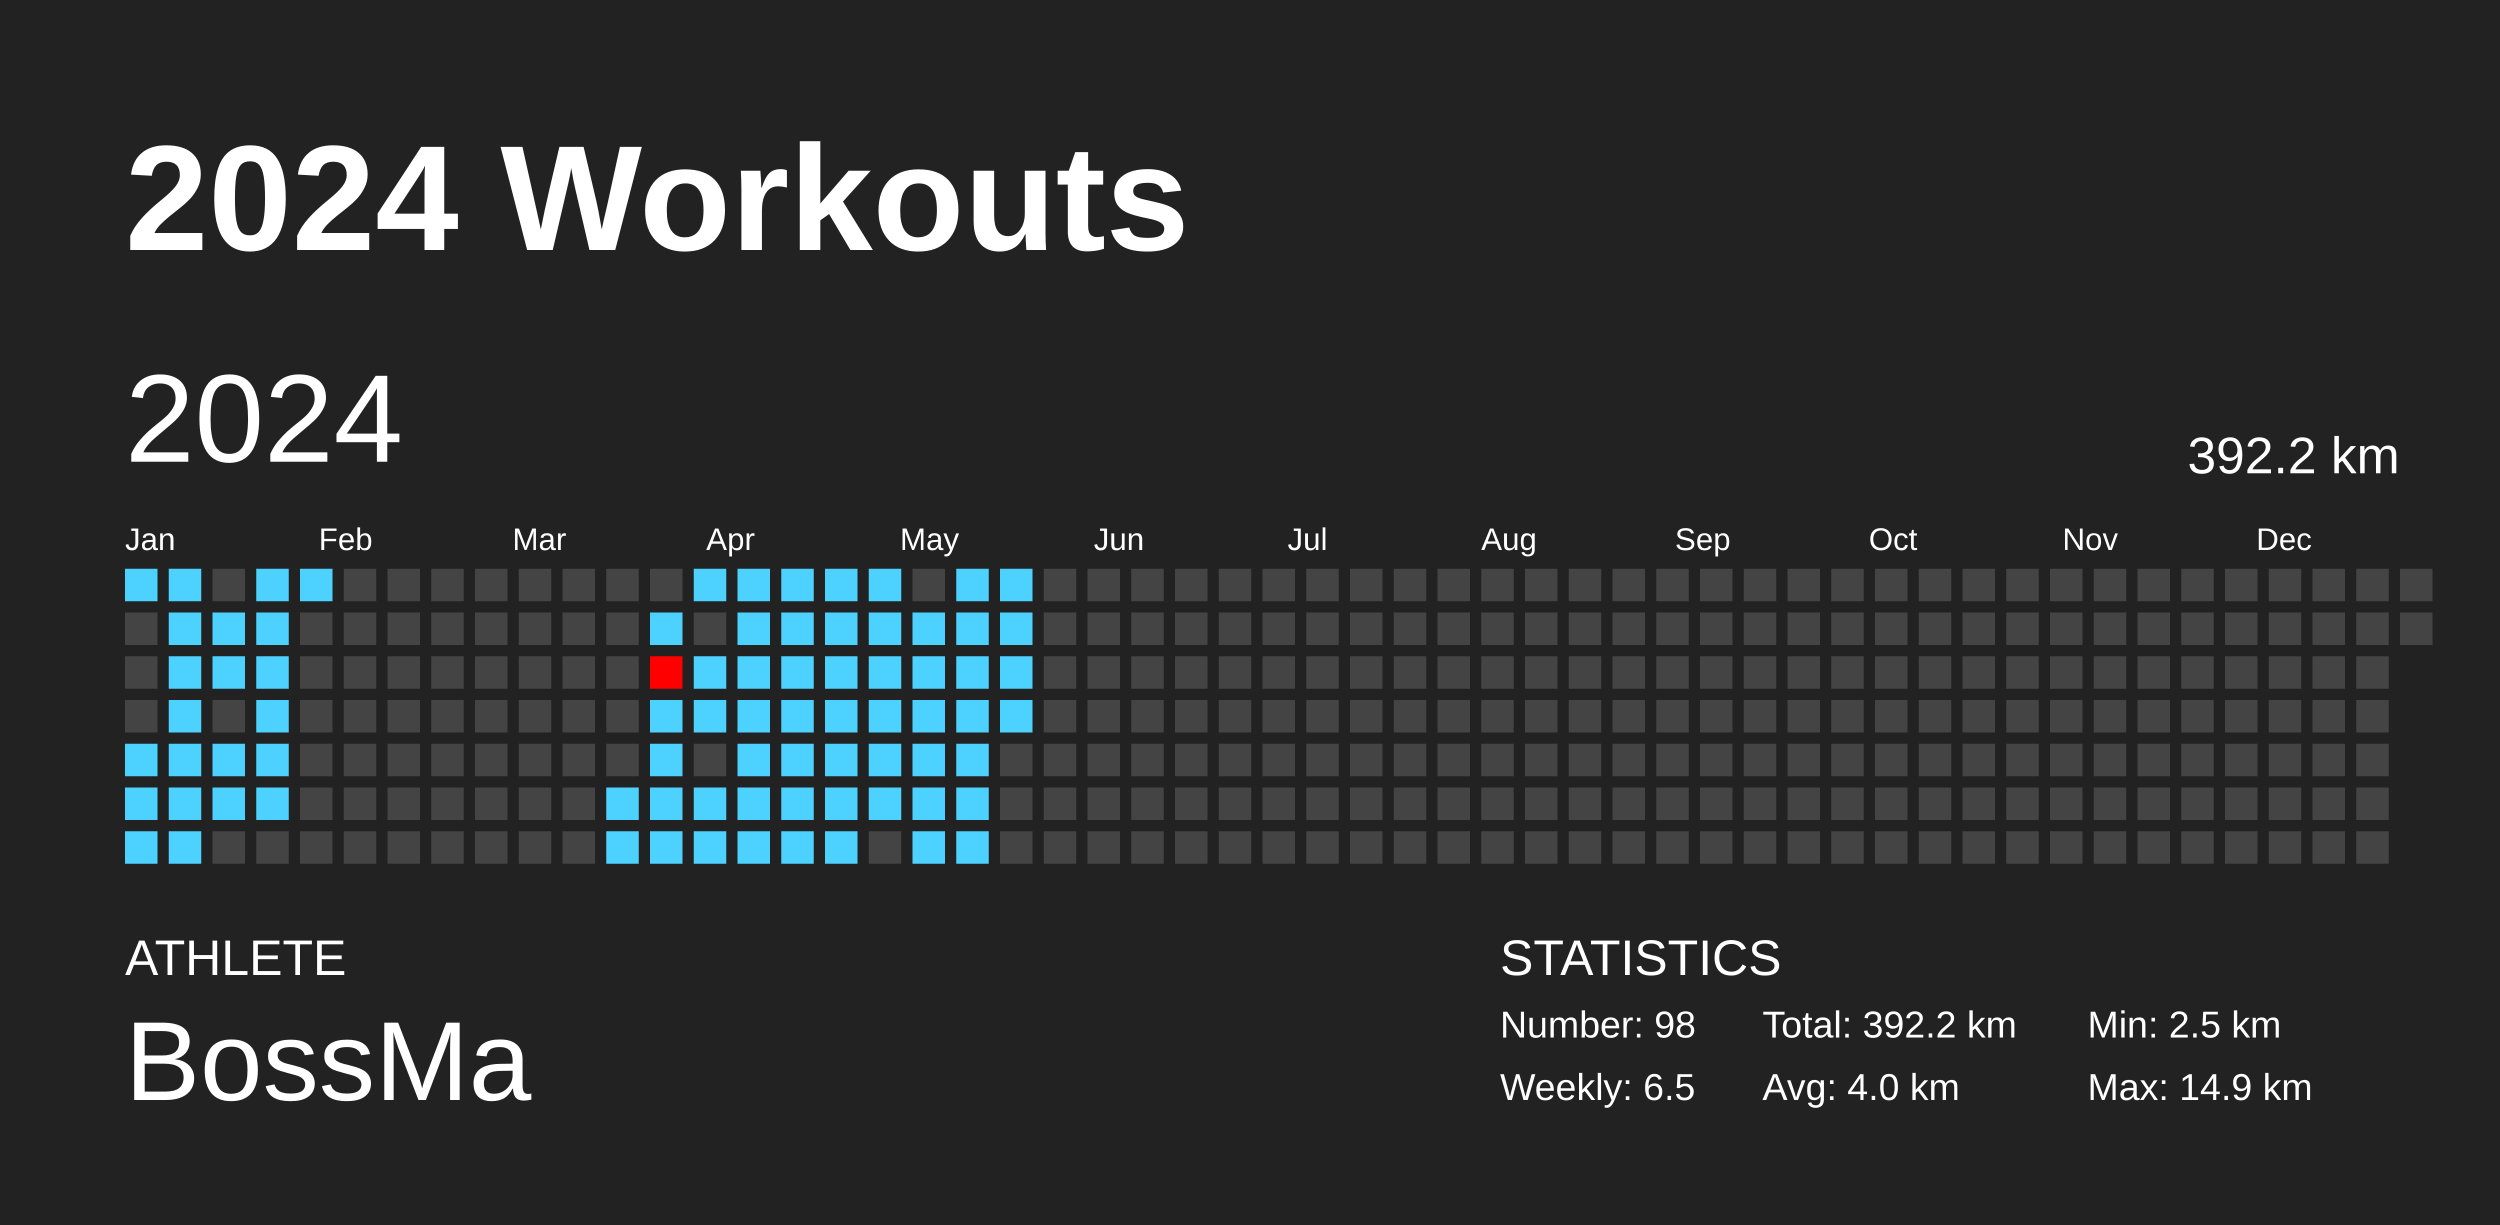
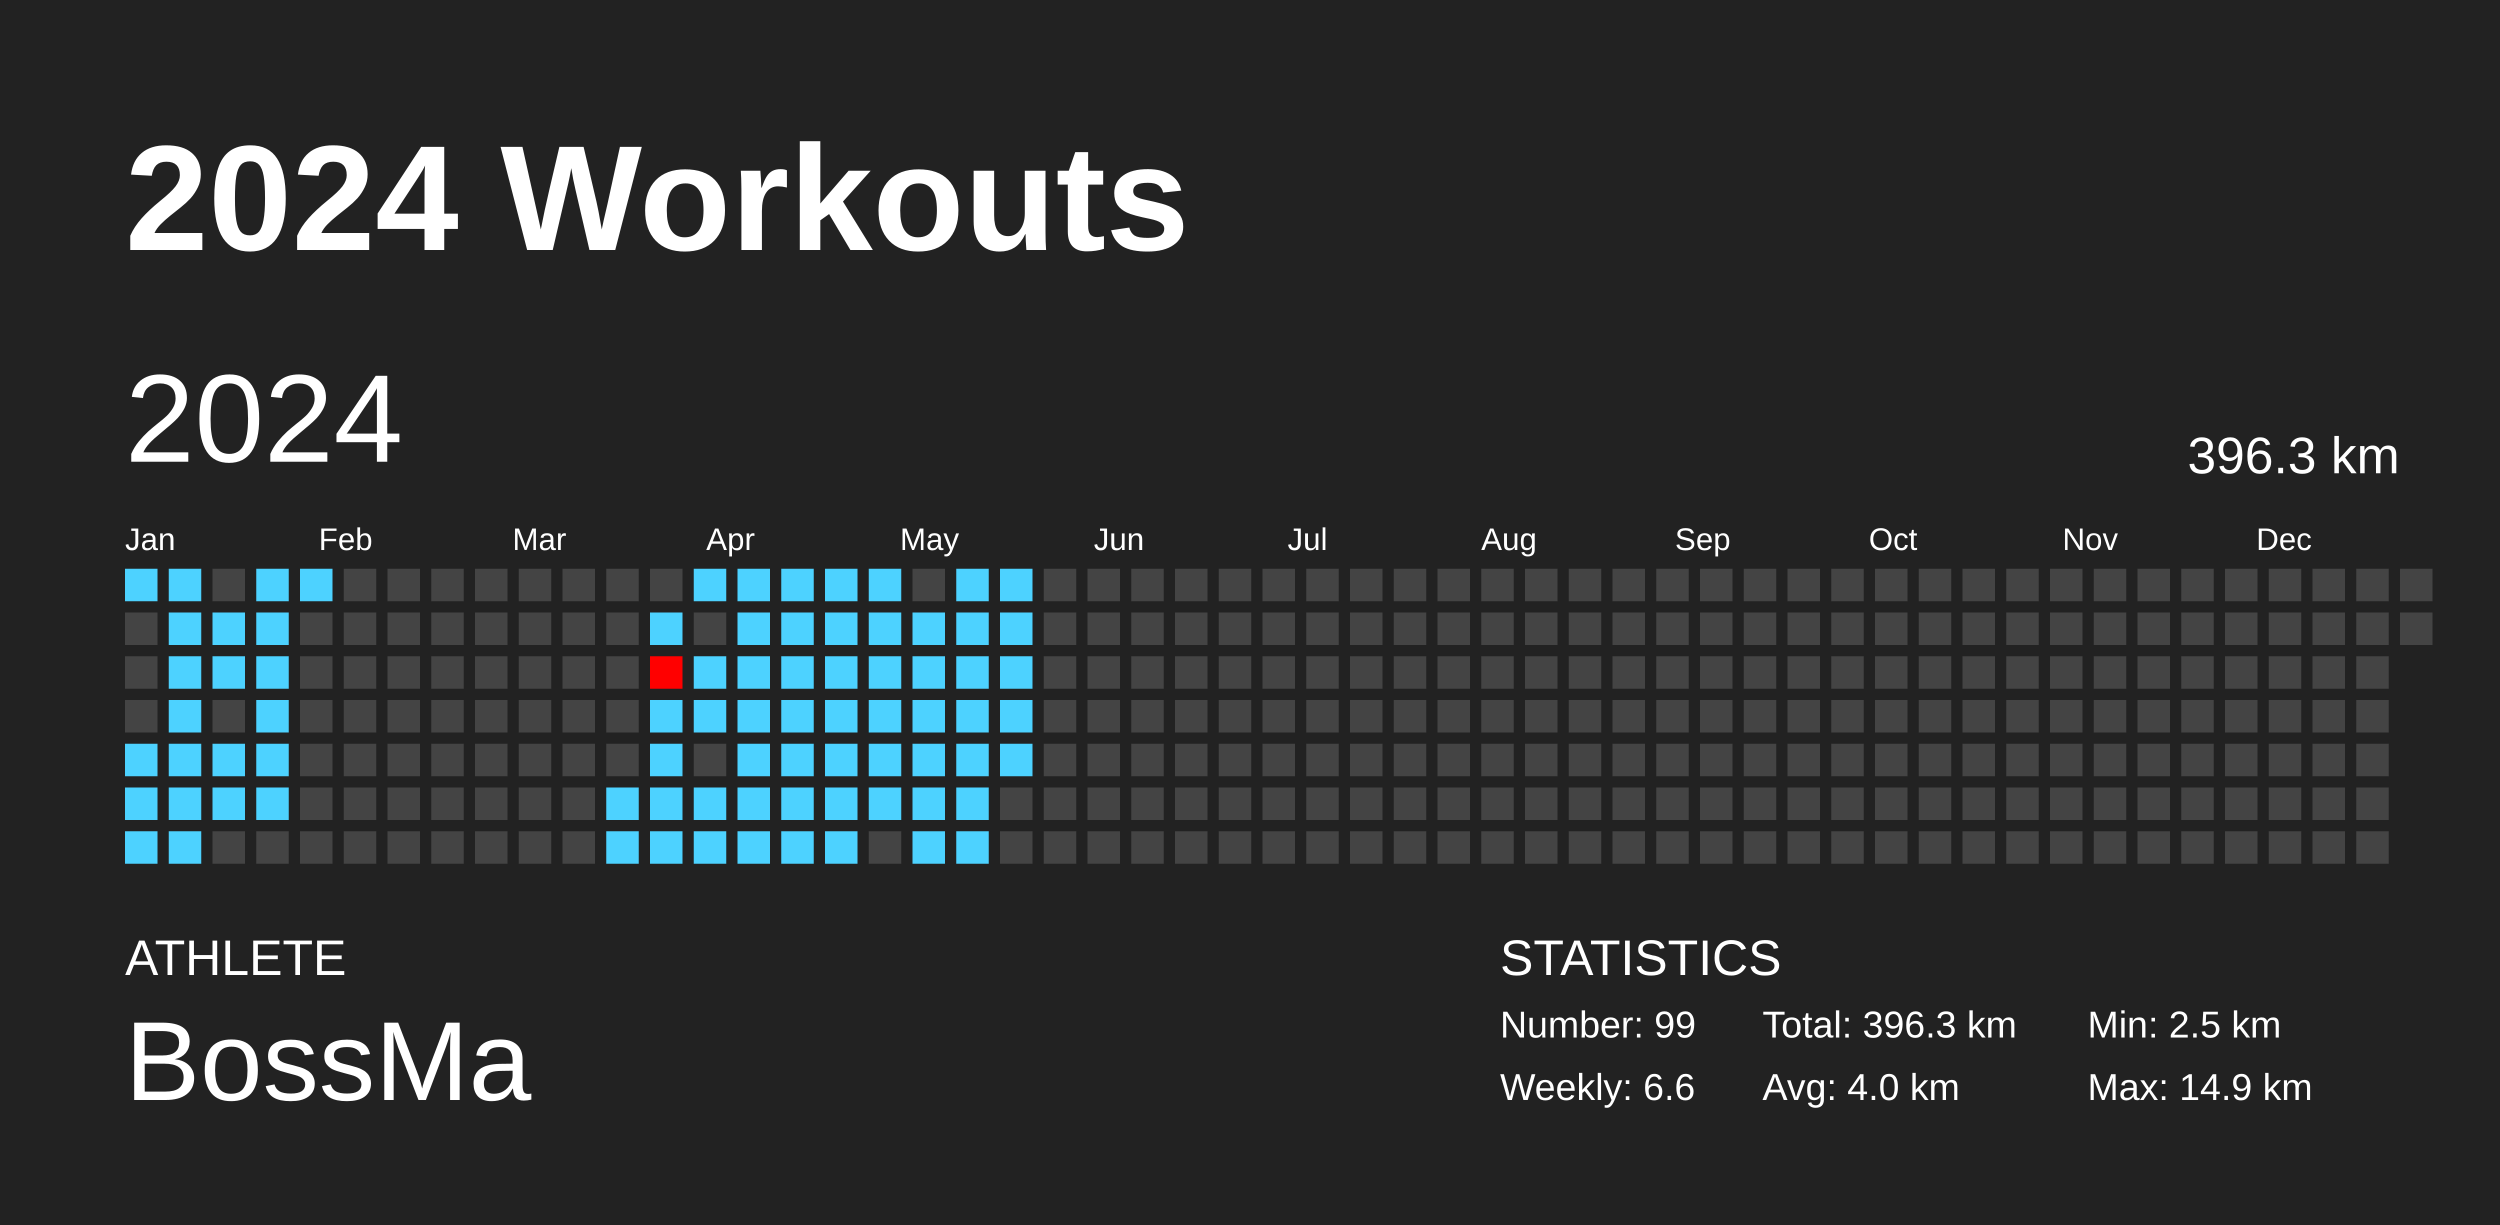
<svg xmlns="http://www.w3.org/2000/svg" baseProfile="full" height="98mm" version="1.1" viewBox="0,0,200,98" width="200mm">
  <defs />
  <rect fill="#222222" height="98" width="200" x="0" y="0" />
  <text fill="#FFFFFF" style="font-size:12px; font-family:Arial; font-weight:bold;" x="10" y="20">2024 Workouts</text>
  <text fill="#FFFFFF" style="font-size:4px; font-family:Arial" x="10" y="78">ATHLETE</text>
  <text fill="#FFFFFF" style="font-size:9px; font-family:Arial" x="10" y="88">BossMa</text>
  <text fill="#FFFFFF" style="font-size:4px; font-family:Arial" x="120" y="78">STATISTICS</text>
-   <text fill="#FFFFFF" style="font-size:3px; font-family:Arial" x="120" y="83">Number: 98</text>
-   <text fill="#FFFFFF" style="font-size:3px; font-family:Arial" x="120" y="88">Weekly: 6.5</text>
-   <text fill="#FFFFFF" style="font-size:3px; font-family:Arial" x="141" y="83">Total: 392.2 km</text>
+   <text fill="#FFFFFF" style="font-size:3px; font-family:Arial" x="120" y="83">Number: 99</text>
+   <text fill="#FFFFFF" style="font-size:3px; font-family:Arial" x="120" y="88">Weekly: 6.6</text>
+   <text fill="#FFFFFF" style="font-size:3px; font-family:Arial" x="141" y="83">Total: 396.3 km</text>
  <text fill="#FFFFFF" style="font-size:3px; font-family:Arial" x="141" y="88">Avg: 4.0 km</text>
  <text fill="#FFFFFF" style="font-size:3px; font-family:Arial" x="167" y="83">Min: 2.5 km</text>
  <text fill="#FFFFFF" style="font-size:3px; font-family:Arial" x="167" y="88">Max: 14.9 km</text>
  <text dominant-baseline="hanging" fill="#FFFFFF" style="font-size:10.0px; font-family:Arial;" x="10" y="30">2024</text>
-   <text dominant-baseline="hanging" fill="#FFFFFF" style="font-size:4.125px; font-family:Arial;" x="175" y="35">392.2 km</text>
+   <text dominant-baseline="hanging" fill="#FFFFFF" style="font-size:4.125px; font-family:Arial;" x="175" y="35">396.3 km</text>
  <text fill="#FFFFFF" style="font-size:2.5px; font-family:Arial" x="10.0" y="44">Jan</text>
  <text fill="#FFFFFF" style="font-size:2.5px; font-family:Arial" x="25.5" y="44">Feb</text>
  <text fill="#FFFFFF" style="font-size:2.5px; font-family:Arial" x="41.0" y="44">Mar</text>
  <text fill="#FFFFFF" style="font-size:2.5px; font-family:Arial" x="56.5" y="44">Apr</text>
  <text fill="#FFFFFF" style="font-size:2.5px; font-family:Arial" x="72.0" y="44">May</text>
  <text fill="#FFFFFF" style="font-size:2.5px; font-family:Arial" x="87.5" y="44">Jun</text>
  <text fill="#FFFFFF" style="font-size:2.5px; font-family:Arial" x="103.0" y="44">Jul</text>
  <text fill="#FFFFFF" style="font-size:2.5px; font-family:Arial" x="118.5" y="44">Aug</text>
  <text fill="#FFFFFF" style="font-size:2.5px; font-family:Arial" x="134.0" y="44">Sep</text>
  <text fill="#FFFFFF" style="font-size:2.5px; font-family:Arial" x="149.5" y="44">Oct</text>
  <text fill="#FFFFFF" style="font-size:2.5px; font-family:Arial" x="165.0" y="44">Nov</text>
  <text fill="#FFFFFF" style="font-size:2.5px; font-family:Arial" x="180.5" y="44">Dec</text>
  <rect fill="#4dd2ff" height="2.6" width="2.6" x="10.0" y="45.5" />
  <rect fill="#444444" height="2.6" width="2.6" x="10.0" y="49.0" />
  <rect fill="#444444" height="2.6" width="2.6" x="10.0" y="52.5" />
  <rect fill="#444444" height="2.6" width="2.6" x="10.0" y="56.0" />
  <rect fill="#4dd2ff" height="2.6" width="2.6" x="10.0" y="59.5" />
  <rect fill="#4dd2ff" height="2.6" width="2.6" x="10.0" y="63.0" />
  <rect fill="#4dd2ff" height="2.6" width="2.6" x="10.0" y="66.5" />
  <rect fill="#4dd2ff" height="2.6" width="2.6" x="13.5" y="45.5" />
  <rect fill="#4dd2ff" height="2.6" width="2.6" x="13.5" y="49.0" />
  <rect fill="#4dd2ff" height="2.6" width="2.6" x="13.5" y="52.5" />
  <rect fill="#4dd2ff" height="2.6" width="2.6" x="13.5" y="56.0" />
  <rect fill="#4dd2ff" height="2.6" width="2.6" x="13.5" y="59.5" />
  <rect fill="#4dd2ff" height="2.6" width="2.6" x="13.5" y="63.0" />
  <rect fill="#4dd2ff" height="2.6" width="2.6" x="13.5" y="66.5" />
  <rect fill="#444444" height="2.6" width="2.6" x="17.0" y="45.5" />
  <rect fill="#4dd2ff" height="2.6" width="2.6" x="17.0" y="49.0" />
  <rect fill="#4dd2ff" height="2.6" width="2.6" x="17.0" y="52.5" />
  <rect fill="#444444" height="2.6" width="2.6" x="17.0" y="56.0" />
  <rect fill="#4dd2ff" height="2.6" width="2.6" x="17.0" y="59.5" />
  <rect fill="#4dd2ff" height="2.6" width="2.6" x="17.0" y="63.0" />
  <rect fill="#444444" height="2.6" width="2.6" x="17.0" y="66.5" />
  <rect fill="#4dd2ff" height="2.6" width="2.6" x="20.5" y="45.5" />
  <rect fill="#4dd2ff" height="2.6" width="2.6" x="20.5" y="49.0" />
  <rect fill="#4dd2ff" height="2.6" width="2.6" x="20.5" y="52.5" />
  <rect fill="#4dd2ff" height="2.6" width="2.6" x="20.5" y="56.0" />
  <rect fill="#4dd2ff" height="2.6" width="2.6" x="20.5" y="59.5" />
  <rect fill="#4dd2ff" height="2.6" width="2.6" x="20.5" y="63.0" />
  <rect fill="#444444" height="2.6" width="2.6" x="20.5" y="66.5" />
  <rect fill="#4dd2ff" height="2.6" width="2.6" x="24.0" y="45.5" />
  <rect fill="#444444" height="2.6" width="2.6" x="24.0" y="49.0" />
  <rect fill="#444444" height="2.6" width="2.6" x="24.0" y="52.5" />
  <rect fill="#444444" height="2.6" width="2.6" x="24.0" y="56.0" />
  <rect fill="#444444" height="2.6" width="2.6" x="24.0" y="59.5" />
  <rect fill="#444444" height="2.6" width="2.6" x="24.0" y="63.0" />
  <rect fill="#444444" height="2.6" width="2.6" x="24.0" y="66.5" />
  <rect fill="#444444" height="2.6" width="2.6" x="27.5" y="45.5" />
  <rect fill="#444444" height="2.6" width="2.6" x="27.5" y="49.0" />
  <rect fill="#444444" height="2.6" width="2.6" x="27.5" y="52.5" />
  <rect fill="#444444" height="2.6" width="2.6" x="27.5" y="56.0" />
  <rect fill="#444444" height="2.6" width="2.6" x="27.5" y="59.5" />
  <rect fill="#444444" height="2.6" width="2.6" x="27.5" y="63.0" />
  <rect fill="#444444" height="2.6" width="2.6" x="27.5" y="66.5" />
  <rect fill="#444444" height="2.6" width="2.6" x="31.0" y="45.5" />
  <rect fill="#444444" height="2.6" width="2.6" x="31.0" y="49.0" />
  <rect fill="#444444" height="2.6" width="2.6" x="31.0" y="52.5" />
  <rect fill="#444444" height="2.6" width="2.6" x="31.0" y="56.0" />
  <rect fill="#444444" height="2.6" width="2.6" x="31.0" y="59.5" />
  <rect fill="#444444" height="2.6" width="2.6" x="31.0" y="63.0" />
  <rect fill="#444444" height="2.6" width="2.6" x="31.0" y="66.5" />
  <rect fill="#444444" height="2.6" width="2.6" x="34.5" y="45.5" />
  <rect fill="#444444" height="2.6" width="2.6" x="34.5" y="49.0" />
  <rect fill="#444444" height="2.6" width="2.6" x="34.5" y="52.5" />
  <rect fill="#444444" height="2.6" width="2.6" x="34.5" y="56.0" />
  <rect fill="#444444" height="2.6" width="2.6" x="34.5" y="59.5" />
  <rect fill="#444444" height="2.6" width="2.6" x="34.5" y="63.0" />
  <rect fill="#444444" height="2.6" width="2.6" x="34.5" y="66.5" />
  <rect fill="#444444" height="2.6" width="2.6" x="38.0" y="45.5" />
  <rect fill="#444444" height="2.6" width="2.6" x="38.0" y="49.0" />
  <rect fill="#444444" height="2.6" width="2.6" x="38.0" y="52.5" />
  <rect fill="#444444" height="2.6" width="2.6" x="38.0" y="56.0" />
  <rect fill="#444444" height="2.6" width="2.6" x="38.0" y="59.5" />
  <rect fill="#444444" height="2.6" width="2.6" x="38.0" y="63.0" />
  <rect fill="#444444" height="2.6" width="2.6" x="38.0" y="66.5" />
  <rect fill="#444444" height="2.6" width="2.6" x="41.5" y="45.5" />
  <rect fill="#444444" height="2.6" width="2.6" x="41.5" y="49.0" />
  <rect fill="#444444" height="2.6" width="2.6" x="41.5" y="52.5" />
  <rect fill="#444444" height="2.6" width="2.6" x="41.5" y="56.0" />
  <rect fill="#444444" height="2.6" width="2.6" x="41.5" y="59.5" />
  <rect fill="#444444" height="2.6" width="2.6" x="41.5" y="63.0" />
  <rect fill="#444444" height="2.6" width="2.6" x="41.5" y="66.5" />
  <rect fill="#444444" height="2.6" width="2.6" x="45.0" y="45.5" />
  <rect fill="#444444" height="2.6" width="2.6" x="45.0" y="49.0" />
  <rect fill="#444444" height="2.6" width="2.6" x="45.0" y="52.5" />
  <rect fill="#444444" height="2.6" width="2.6" x="45.0" y="56.0" />
  <rect fill="#444444" height="2.6" width="2.6" x="45.0" y="59.5" />
  <rect fill="#444444" height="2.6" width="2.6" x="45.0" y="63.0" />
  <rect fill="#444444" height="2.6" width="2.6" x="45.0" y="66.5" />
  <rect fill="#444444" height="2.6" width="2.6" x="48.5" y="45.5" />
  <rect fill="#444444" height="2.6" width="2.6" x="48.5" y="49.0" />
  <rect fill="#444444" height="2.6" width="2.6" x="48.5" y="52.5" />
  <rect fill="#444444" height="2.6" width="2.6" x="48.5" y="56.0" />
  <rect fill="#444444" height="2.6" width="2.6" x="48.5" y="59.5" />
  <rect fill="#4dd2ff" height="2.6" width="2.6" x="48.5" y="63.0" />
  <rect fill="#4dd2ff" height="2.6" width="2.6" x="48.5" y="66.5" />
  <rect fill="#444444" height="2.6" width="2.6" x="52.0" y="45.5" />
  <rect fill="#4dd2ff" height="2.6" width="2.6" x="52.0" y="49.0" />
  <rect fill="#ff0000" height="2.6" width="2.6" x="52.0" y="52.5" />
  <rect fill="#4dd2ff" height="2.6" width="2.6" x="52.0" y="56.0" />
  <rect fill="#4dd2ff" height="2.6" width="2.6" x="52.0" y="59.5" />
  <rect fill="#4dd2ff" height="2.6" width="2.6" x="52.0" y="63.0" />
  <rect fill="#4dd2ff" height="2.6" width="2.6" x="52.0" y="66.5" />
  <rect fill="#4dd2ff" height="2.6" width="2.6" x="55.5" y="45.5" />
  <rect fill="#444444" height="2.6" width="2.6" x="55.5" y="49.0" />
  <rect fill="#4dd2ff" height="2.6" width="2.6" x="55.5" y="52.5" />
  <rect fill="#4dd2ff" height="2.6" width="2.6" x="55.5" y="56.0" />
  <rect fill="#444444" height="2.6" width="2.6" x="55.5" y="59.5" />
  <rect fill="#4dd2ff" height="2.6" width="2.6" x="55.5" y="63.0" />
  <rect fill="#4dd2ff" height="2.6" width="2.6" x="55.5" y="66.5" />
  <rect fill="#4dd2ff" height="2.6" width="2.6" x="59.0" y="45.5" />
  <rect fill="#4dd2ff" height="2.6" width="2.6" x="59.0" y="49.0" />
  <rect fill="#4dd2ff" height="2.6" width="2.6" x="59.0" y="52.5" />
  <rect fill="#4dd2ff" height="2.6" width="2.6" x="59.0" y="56.0" />
  <rect fill="#4dd2ff" height="2.6" width="2.6" x="59.0" y="59.5" />
  <rect fill="#4dd2ff" height="2.6" width="2.6" x="59.0" y="63.0" />
  <rect fill="#4dd2ff" height="2.6" width="2.6" x="59.0" y="66.5" />
  <rect fill="#4dd2ff" height="2.6" width="2.6" x="62.5" y="45.5" />
  <rect fill="#4dd2ff" height="2.6" width="2.6" x="62.5" y="49.0" />
  <rect fill="#4dd2ff" height="2.6" width="2.6" x="62.5" y="52.5" />
  <rect fill="#4dd2ff" height="2.6" width="2.6" x="62.5" y="56.0" />
  <rect fill="#4dd2ff" height="2.6" width="2.6" x="62.5" y="59.5" />
  <rect fill="#4dd2ff" height="2.6" width="2.6" x="62.5" y="63.0" />
  <rect fill="#4dd2ff" height="2.6" width="2.6" x="62.5" y="66.5" />
  <rect fill="#4dd2ff" height="2.6" width="2.6" x="66.0" y="45.5" />
  <rect fill="#4dd2ff" height="2.6" width="2.6" x="66.0" y="49.0" />
  <rect fill="#4dd2ff" height="2.6" width="2.6" x="66.0" y="52.5" />
  <rect fill="#4dd2ff" height="2.6" width="2.6" x="66.0" y="56.0" />
  <rect fill="#4dd2ff" height="2.6" width="2.6" x="66.0" y="59.5" />
  <rect fill="#4dd2ff" height="2.6" width="2.6" x="66.0" y="63.0" />
  <rect fill="#4dd2ff" height="2.6" width="2.6" x="66.0" y="66.5" />
  <rect fill="#4dd2ff" height="2.6" width="2.6" x="69.5" y="45.5" />
  <rect fill="#4dd2ff" height="2.6" width="2.6" x="69.5" y="49.0" />
  <rect fill="#4dd2ff" height="2.6" width="2.6" x="69.5" y="52.5" />
  <rect fill="#4dd2ff" height="2.6" width="2.6" x="69.5" y="56.0" />
  <rect fill="#4dd2ff" height="2.6" width="2.6" x="69.5" y="59.5" />
  <rect fill="#4dd2ff" height="2.6" width="2.6" x="69.5" y="63.0" />
  <rect fill="#444444" height="2.6" width="2.6" x="69.5" y="66.5" />
  <rect fill="#444444" height="2.6" width="2.6" x="73.0" y="45.5" />
  <rect fill="#4dd2ff" height="2.6" width="2.6" x="73.0" y="49.0" />
  <rect fill="#4dd2ff" height="2.6" width="2.6" x="73.0" y="52.5" />
  <rect fill="#4dd2ff" height="2.6" width="2.6" x="73.0" y="56.0" />
  <rect fill="#4dd2ff" height="2.6" width="2.6" x="73.0" y="59.5" />
  <rect fill="#4dd2ff" height="2.6" width="2.6" x="73.0" y="63.0" />
  <rect fill="#4dd2ff" height="2.6" width="2.6" x="73.0" y="66.5" />
  <rect fill="#4dd2ff" height="2.6" width="2.6" x="76.5" y="45.5" />
  <rect fill="#4dd2ff" height="2.6" width="2.6" x="76.5" y="49.0" />
  <rect fill="#4dd2ff" height="2.6" width="2.6" x="76.5" y="52.5" />
  <rect fill="#4dd2ff" height="2.6" width="2.6" x="76.5" y="56.0" />
  <rect fill="#4dd2ff" height="2.6" width="2.6" x="76.5" y="59.5" />
  <rect fill="#4dd2ff" height="2.6" width="2.6" x="76.5" y="63.0" />
  <rect fill="#4dd2ff" height="2.6" width="2.6" x="76.5" y="66.5" />
  <rect fill="#4dd2ff" height="2.6" width="2.6" x="80.0" y="45.5" />
  <rect fill="#4dd2ff" height="2.6" width="2.6" x="80.0" y="49.0" />
  <rect fill="#4dd2ff" height="2.6" width="2.6" x="80.0" y="52.5" />
  <rect fill="#4dd2ff" height="2.6" width="2.6" x="80.0" y="56.0" />
-   <rect fill="#444444" height="2.6" width="2.6" x="80.0" y="59.5" />
+   <rect fill="#4dd2ff" height="2.6" width="2.6" x="80.0" y="59.5" />
  <rect fill="#444444" height="2.6" width="2.6" x="80.0" y="63.0" />
  <rect fill="#444444" height="2.6" width="2.6" x="80.0" y="66.5" />
  <rect fill="#444444" height="2.6" width="2.6" x="83.5" y="45.5" />
  <rect fill="#444444" height="2.6" width="2.6" x="83.5" y="49.0" />
  <rect fill="#444444" height="2.6" width="2.6" x="83.5" y="52.5" />
  <rect fill="#444444" height="2.6" width="2.6" x="83.5" y="56.0" />
  <rect fill="#444444" height="2.6" width="2.6" x="83.5" y="59.5" />
  <rect fill="#444444" height="2.6" width="2.6" x="83.5" y="63.0" />
  <rect fill="#444444" height="2.6" width="2.6" x="83.5" y="66.5" />
  <rect fill="#444444" height="2.6" width="2.6" x="87.0" y="45.5" />
  <rect fill="#444444" height="2.6" width="2.6" x="87.0" y="49.0" />
  <rect fill="#444444" height="2.6" width="2.6" x="87.0" y="52.5" />
  <rect fill="#444444" height="2.6" width="2.6" x="87.0" y="56.0" />
  <rect fill="#444444" height="2.6" width="2.6" x="87.0" y="59.5" />
  <rect fill="#444444" height="2.6" width="2.6" x="87.0" y="63.0" />
  <rect fill="#444444" height="2.6" width="2.6" x="87.0" y="66.5" />
  <rect fill="#444444" height="2.6" width="2.6" x="90.5" y="45.5" />
  <rect fill="#444444" height="2.6" width="2.6" x="90.5" y="49.0" />
  <rect fill="#444444" height="2.6" width="2.6" x="90.5" y="52.5" />
  <rect fill="#444444" height="2.6" width="2.6" x="90.5" y="56.0" />
  <rect fill="#444444" height="2.6" width="2.6" x="90.5" y="59.5" />
  <rect fill="#444444" height="2.6" width="2.6" x="90.5" y="63.0" />
  <rect fill="#444444" height="2.6" width="2.6" x="90.5" y="66.5" />
  <rect fill="#444444" height="2.6" width="2.6" x="94.0" y="45.5" />
  <rect fill="#444444" height="2.6" width="2.6" x="94.0" y="49.0" />
  <rect fill="#444444" height="2.6" width="2.6" x="94.0" y="52.5" />
  <rect fill="#444444" height="2.6" width="2.6" x="94.0" y="56.0" />
  <rect fill="#444444" height="2.6" width="2.6" x="94.0" y="59.5" />
  <rect fill="#444444" height="2.6" width="2.6" x="94.0" y="63.0" />
  <rect fill="#444444" height="2.6" width="2.6" x="94.0" y="66.5" />
  <rect fill="#444444" height="2.6" width="2.6" x="97.5" y="45.5" />
  <rect fill="#444444" height="2.6" width="2.6" x="97.5" y="49.0" />
  <rect fill="#444444" height="2.6" width="2.6" x="97.5" y="52.5" />
  <rect fill="#444444" height="2.6" width="2.6" x="97.5" y="56.0" />
  <rect fill="#444444" height="2.6" width="2.6" x="97.5" y="59.5" />
  <rect fill="#444444" height="2.6" width="2.6" x="97.5" y="63.0" />
  <rect fill="#444444" height="2.6" width="2.6" x="97.5" y="66.5" />
  <rect fill="#444444" height="2.6" width="2.6" x="101.0" y="45.5" />
  <rect fill="#444444" height="2.6" width="2.6" x="101.0" y="49.0" />
  <rect fill="#444444" height="2.6" width="2.6" x="101.0" y="52.5" />
  <rect fill="#444444" height="2.6" width="2.6" x="101.0" y="56.0" />
  <rect fill="#444444" height="2.6" width="2.6" x="101.0" y="59.5" />
  <rect fill="#444444" height="2.6" width="2.6" x="101.0" y="63.0" />
  <rect fill="#444444" height="2.6" width="2.6" x="101.0" y="66.5" />
  <rect fill="#444444" height="2.6" width="2.6" x="104.5" y="45.5" />
  <rect fill="#444444" height="2.6" width="2.6" x="104.5" y="49.0" />
  <rect fill="#444444" height="2.6" width="2.6" x="104.5" y="52.5" />
  <rect fill="#444444" height="2.6" width="2.6" x="104.5" y="56.0" />
  <rect fill="#444444" height="2.6" width="2.6" x="104.5" y="59.5" />
  <rect fill="#444444" height="2.6" width="2.6" x="104.5" y="63.0" />
  <rect fill="#444444" height="2.6" width="2.6" x="104.5" y="66.5" />
  <rect fill="#444444" height="2.6" width="2.6" x="108.0" y="45.5" />
  <rect fill="#444444" height="2.6" width="2.6" x="108.0" y="49.0" />
  <rect fill="#444444" height="2.6" width="2.6" x="108.0" y="52.5" />
  <rect fill="#444444" height="2.6" width="2.6" x="108.0" y="56.0" />
  <rect fill="#444444" height="2.6" width="2.6" x="108.0" y="59.5" />
  <rect fill="#444444" height="2.6" width="2.6" x="108.0" y="63.0" />
  <rect fill="#444444" height="2.6" width="2.6" x="108.0" y="66.5" />
  <rect fill="#444444" height="2.6" width="2.6" x="111.5" y="45.5" />
  <rect fill="#444444" height="2.6" width="2.6" x="111.5" y="49.0" />
  <rect fill="#444444" height="2.6" width="2.6" x="111.5" y="52.5" />
  <rect fill="#444444" height="2.6" width="2.6" x="111.5" y="56.0" />
  <rect fill="#444444" height="2.6" width="2.6" x="111.5" y="59.5" />
  <rect fill="#444444" height="2.6" width="2.6" x="111.5" y="63.0" />
  <rect fill="#444444" height="2.6" width="2.6" x="111.5" y="66.5" />
  <rect fill="#444444" height="2.6" width="2.6" x="115.0" y="45.5" />
  <rect fill="#444444" height="2.6" width="2.6" x="115.0" y="49.0" />
  <rect fill="#444444" height="2.6" width="2.6" x="115.0" y="52.5" />
  <rect fill="#444444" height="2.6" width="2.6" x="115.0" y="56.0" />
  <rect fill="#444444" height="2.6" width="2.6" x="115.0" y="59.5" />
  <rect fill="#444444" height="2.6" width="2.6" x="115.0" y="63.0" />
  <rect fill="#444444" height="2.6" width="2.6" x="115.0" y="66.5" />
  <rect fill="#444444" height="2.6" width="2.6" x="118.5" y="45.5" />
  <rect fill="#444444" height="2.6" width="2.6" x="118.5" y="49.0" />
  <rect fill="#444444" height="2.6" width="2.6" x="118.5" y="52.5" />
  <rect fill="#444444" height="2.6" width="2.6" x="118.5" y="56.0" />
  <rect fill="#444444" height="2.6" width="2.6" x="118.5" y="59.5" />
  <rect fill="#444444" height="2.6" width="2.6" x="118.5" y="63.0" />
  <rect fill="#444444" height="2.6" width="2.6" x="118.5" y="66.5" />
  <rect fill="#444444" height="2.6" width="2.6" x="122.0" y="45.5" />
  <rect fill="#444444" height="2.6" width="2.6" x="122.0" y="49.0" />
  <rect fill="#444444" height="2.6" width="2.6" x="122.0" y="52.5" />
  <rect fill="#444444" height="2.6" width="2.6" x="122.0" y="56.0" />
  <rect fill="#444444" height="2.6" width="2.6" x="122.0" y="59.5" />
  <rect fill="#444444" height="2.6" width="2.6" x="122.0" y="63.0" />
  <rect fill="#444444" height="2.6" width="2.6" x="122.0" y="66.5" />
  <rect fill="#444444" height="2.6" width="2.6" x="125.5" y="45.5" />
  <rect fill="#444444" height="2.6" width="2.6" x="125.5" y="49.0" />
  <rect fill="#444444" height="2.6" width="2.6" x="125.5" y="52.5" />
  <rect fill="#444444" height="2.6" width="2.6" x="125.5" y="56.0" />
  <rect fill="#444444" height="2.6" width="2.6" x="125.5" y="59.5" />
  <rect fill="#444444" height="2.6" width="2.6" x="125.5" y="63.0" />
  <rect fill="#444444" height="2.6" width="2.6" x="125.5" y="66.5" />
  <rect fill="#444444" height="2.6" width="2.6" x="129.0" y="45.5" />
  <rect fill="#444444" height="2.6" width="2.6" x="129.0" y="49.0" />
  <rect fill="#444444" height="2.6" width="2.6" x="129.0" y="52.5" />
  <rect fill="#444444" height="2.6" width="2.6" x="129.0" y="56.0" />
  <rect fill="#444444" height="2.6" width="2.6" x="129.0" y="59.5" />
  <rect fill="#444444" height="2.6" width="2.6" x="129.0" y="63.0" />
  <rect fill="#444444" height="2.6" width="2.6" x="129.0" y="66.5" />
  <rect fill="#444444" height="2.6" width="2.6" x="132.5" y="45.5" />
  <rect fill="#444444" height="2.6" width="2.6" x="132.5" y="49.0" />
  <rect fill="#444444" height="2.6" width="2.6" x="132.5" y="52.5" />
  <rect fill="#444444" height="2.6" width="2.6" x="132.5" y="56.0" />
  <rect fill="#444444" height="2.6" width="2.6" x="132.5" y="59.5" />
  <rect fill="#444444" height="2.6" width="2.6" x="132.5" y="63.0" />
  <rect fill="#444444" height="2.6" width="2.6" x="132.5" y="66.5" />
  <rect fill="#444444" height="2.6" width="2.6" x="136.0" y="45.5" />
  <rect fill="#444444" height="2.6" width="2.6" x="136.0" y="49.0" />
  <rect fill="#444444" height="2.6" width="2.6" x="136.0" y="52.5" />
  <rect fill="#444444" height="2.6" width="2.6" x="136.0" y="56.0" />
  <rect fill="#444444" height="2.6" width="2.6" x="136.0" y="59.5" />
  <rect fill="#444444" height="2.6" width="2.6" x="136.0" y="63.0" />
  <rect fill="#444444" height="2.6" width="2.6" x="136.0" y="66.5" />
  <rect fill="#444444" height="2.6" width="2.6" x="139.5" y="45.5" />
  <rect fill="#444444" height="2.6" width="2.6" x="139.5" y="49.0" />
  <rect fill="#444444" height="2.6" width="2.6" x="139.5" y="52.5" />
  <rect fill="#444444" height="2.6" width="2.6" x="139.5" y="56.0" />
  <rect fill="#444444" height="2.6" width="2.6" x="139.5" y="59.5" />
  <rect fill="#444444" height="2.6" width="2.6" x="139.5" y="63.0" />
  <rect fill="#444444" height="2.6" width="2.6" x="139.5" y="66.5" />
  <rect fill="#444444" height="2.6" width="2.6" x="143.0" y="45.5" />
  <rect fill="#444444" height="2.6" width="2.6" x="143.0" y="49.0" />
  <rect fill="#444444" height="2.6" width="2.6" x="143.0" y="52.5" />
  <rect fill="#444444" height="2.6" width="2.6" x="143.0" y="56.0" />
  <rect fill="#444444" height="2.6" width="2.6" x="143.0" y="59.5" />
  <rect fill="#444444" height="2.6" width="2.6" x="143.0" y="63.0" />
  <rect fill="#444444" height="2.6" width="2.6" x="143.0" y="66.5" />
  <rect fill="#444444" height="2.6" width="2.6" x="146.5" y="45.5" />
  <rect fill="#444444" height="2.6" width="2.6" x="146.5" y="49.0" />
  <rect fill="#444444" height="2.6" width="2.6" x="146.5" y="52.5" />
  <rect fill="#444444" height="2.6" width="2.6" x="146.5" y="56.0" />
  <rect fill="#444444" height="2.6" width="2.6" x="146.5" y="59.5" />
  <rect fill="#444444" height="2.6" width="2.6" x="146.5" y="63.0" />
  <rect fill="#444444" height="2.6" width="2.6" x="146.5" y="66.5" />
  <rect fill="#444444" height="2.6" width="2.6" x="150.0" y="45.5" />
  <rect fill="#444444" height="2.6" width="2.6" x="150.0" y="49.0" />
  <rect fill="#444444" height="2.6" width="2.6" x="150.0" y="52.5" />
  <rect fill="#444444" height="2.6" width="2.6" x="150.0" y="56.0" />
  <rect fill="#444444" height="2.6" width="2.6" x="150.0" y="59.5" />
  <rect fill="#444444" height="2.6" width="2.6" x="150.0" y="63.0" />
  <rect fill="#444444" height="2.6" width="2.6" x="150.0" y="66.5" />
  <rect fill="#444444" height="2.6" width="2.6" x="153.5" y="45.5" />
  <rect fill="#444444" height="2.6" width="2.6" x="153.5" y="49.0" />
  <rect fill="#444444" height="2.6" width="2.6" x="153.5" y="52.5" />
  <rect fill="#444444" height="2.6" width="2.6" x="153.5" y="56.0" />
  <rect fill="#444444" height="2.6" width="2.6" x="153.5" y="59.5" />
  <rect fill="#444444" height="2.6" width="2.6" x="153.5" y="63.0" />
  <rect fill="#444444" height="2.6" width="2.6" x="153.5" y="66.5" />
  <rect fill="#444444" height="2.6" width="2.6" x="157.0" y="45.5" />
  <rect fill="#444444" height="2.6" width="2.6" x="157.0" y="49.0" />
  <rect fill="#444444" height="2.6" width="2.6" x="157.0" y="52.5" />
  <rect fill="#444444" height="2.6" width="2.6" x="157.0" y="56.0" />
  <rect fill="#444444" height="2.6" width="2.6" x="157.0" y="59.5" />
  <rect fill="#444444" height="2.6" width="2.6" x="157.0" y="63.0" />
  <rect fill="#444444" height="2.6" width="2.6" x="157.0" y="66.5" />
  <rect fill="#444444" height="2.6" width="2.6" x="160.5" y="45.5" />
  <rect fill="#444444" height="2.6" width="2.6" x="160.5" y="49.0" />
  <rect fill="#444444" height="2.6" width="2.6" x="160.5" y="52.5" />
  <rect fill="#444444" height="2.6" width="2.6" x="160.5" y="56.0" />
  <rect fill="#444444" height="2.6" width="2.6" x="160.5" y="59.5" />
  <rect fill="#444444" height="2.6" width="2.6" x="160.5" y="63.0" />
  <rect fill="#444444" height="2.6" width="2.6" x="160.5" y="66.5" />
  <rect fill="#444444" height="2.6" width="2.6" x="164.0" y="45.5" />
  <rect fill="#444444" height="2.6" width="2.6" x="164.0" y="49.0" />
  <rect fill="#444444" height="2.6" width="2.6" x="164.0" y="52.5" />
  <rect fill="#444444" height="2.6" width="2.6" x="164.0" y="56.0" />
  <rect fill="#444444" height="2.6" width="2.6" x="164.0" y="59.5" />
  <rect fill="#444444" height="2.6" width="2.6" x="164.0" y="63.0" />
  <rect fill="#444444" height="2.6" width="2.6" x="164.0" y="66.5" />
  <rect fill="#444444" height="2.6" width="2.6" x="167.5" y="45.5" />
  <rect fill="#444444" height="2.6" width="2.6" x="167.5" y="49.0" />
  <rect fill="#444444" height="2.6" width="2.6" x="167.5" y="52.5" />
  <rect fill="#444444" height="2.6" width="2.6" x="167.5" y="56.0" />
  <rect fill="#444444" height="2.6" width="2.6" x="167.5" y="59.5" />
  <rect fill="#444444" height="2.6" width="2.6" x="167.5" y="63.0" />
  <rect fill="#444444" height="2.6" width="2.6" x="167.5" y="66.5" />
  <rect fill="#444444" height="2.6" width="2.6" x="171.0" y="45.5" />
  <rect fill="#444444" height="2.6" width="2.6" x="171.0" y="49.0" />
  <rect fill="#444444" height="2.6" width="2.6" x="171.0" y="52.5" />
  <rect fill="#444444" height="2.6" width="2.6" x="171.0" y="56.0" />
  <rect fill="#444444" height="2.6" width="2.6" x="171.0" y="59.5" />
  <rect fill="#444444" height="2.6" width="2.6" x="171.0" y="63.0" />
  <rect fill="#444444" height="2.6" width="2.6" x="171.0" y="66.5" />
  <rect fill="#444444" height="2.6" width="2.6" x="174.5" y="45.5" />
  <rect fill="#444444" height="2.6" width="2.6" x="174.5" y="49.0" />
  <rect fill="#444444" height="2.6" width="2.6" x="174.5" y="52.5" />
  <rect fill="#444444" height="2.6" width="2.6" x="174.5" y="56.0" />
  <rect fill="#444444" height="2.6" width="2.6" x="174.5" y="59.5" />
  <rect fill="#444444" height="2.6" width="2.6" x="174.5" y="63.0" />
  <rect fill="#444444" height="2.6" width="2.6" x="174.5" y="66.5" />
  <rect fill="#444444" height="2.6" width="2.6" x="178.0" y="45.5" />
  <rect fill="#444444" height="2.6" width="2.6" x="178.0" y="49.0" />
  <rect fill="#444444" height="2.6" width="2.6" x="178.0" y="52.5" />
  <rect fill="#444444" height="2.6" width="2.6" x="178.0" y="56.0" />
  <rect fill="#444444" height="2.6" width="2.6" x="178.0" y="59.5" />
  <rect fill="#444444" height="2.6" width="2.6" x="178.0" y="63.0" />
  <rect fill="#444444" height="2.6" width="2.6" x="178.0" y="66.5" />
  <rect fill="#444444" height="2.6" width="2.6" x="181.5" y="45.5" />
  <rect fill="#444444" height="2.6" width="2.6" x="181.5" y="49.0" />
  <rect fill="#444444" height="2.6" width="2.6" x="181.5" y="52.5" />
  <rect fill="#444444" height="2.6" width="2.6" x="181.5" y="56.0" />
  <rect fill="#444444" height="2.6" width="2.6" x="181.5" y="59.5" />
  <rect fill="#444444" height="2.6" width="2.6" x="181.5" y="63.0" />
  <rect fill="#444444" height="2.6" width="2.6" x="181.5" y="66.5" />
  <rect fill="#444444" height="2.6" width="2.6" x="185.0" y="45.5" />
  <rect fill="#444444" height="2.6" width="2.6" x="185.0" y="49.0" />
  <rect fill="#444444" height="2.6" width="2.6" x="185.0" y="52.5" />
  <rect fill="#444444" height="2.6" width="2.6" x="185.0" y="56.0" />
  <rect fill="#444444" height="2.6" width="2.6" x="185.0" y="59.5" />
  <rect fill="#444444" height="2.6" width="2.6" x="185.0" y="63.0" />
  <rect fill="#444444" height="2.6" width="2.6" x="185.0" y="66.5" />
  <rect fill="#444444" height="2.6" width="2.6" x="188.5" y="45.5" />
  <rect fill="#444444" height="2.6" width="2.6" x="188.5" y="49.0" />
  <rect fill="#444444" height="2.6" width="2.6" x="188.5" y="52.5" />
  <rect fill="#444444" height="2.6" width="2.6" x="188.5" y="56.0" />
  <rect fill="#444444" height="2.6" width="2.6" x="188.5" y="59.5" />
  <rect fill="#444444" height="2.6" width="2.6" x="188.5" y="63.0" />
  <rect fill="#444444" height="2.6" width="2.6" x="188.5" y="66.5" />
  <rect fill="#444444" height="2.6" width="2.6" x="192.0" y="45.5" />
  <rect fill="#444444" height="2.6" width="2.6" x="192.0" y="49.0" />
</svg>
